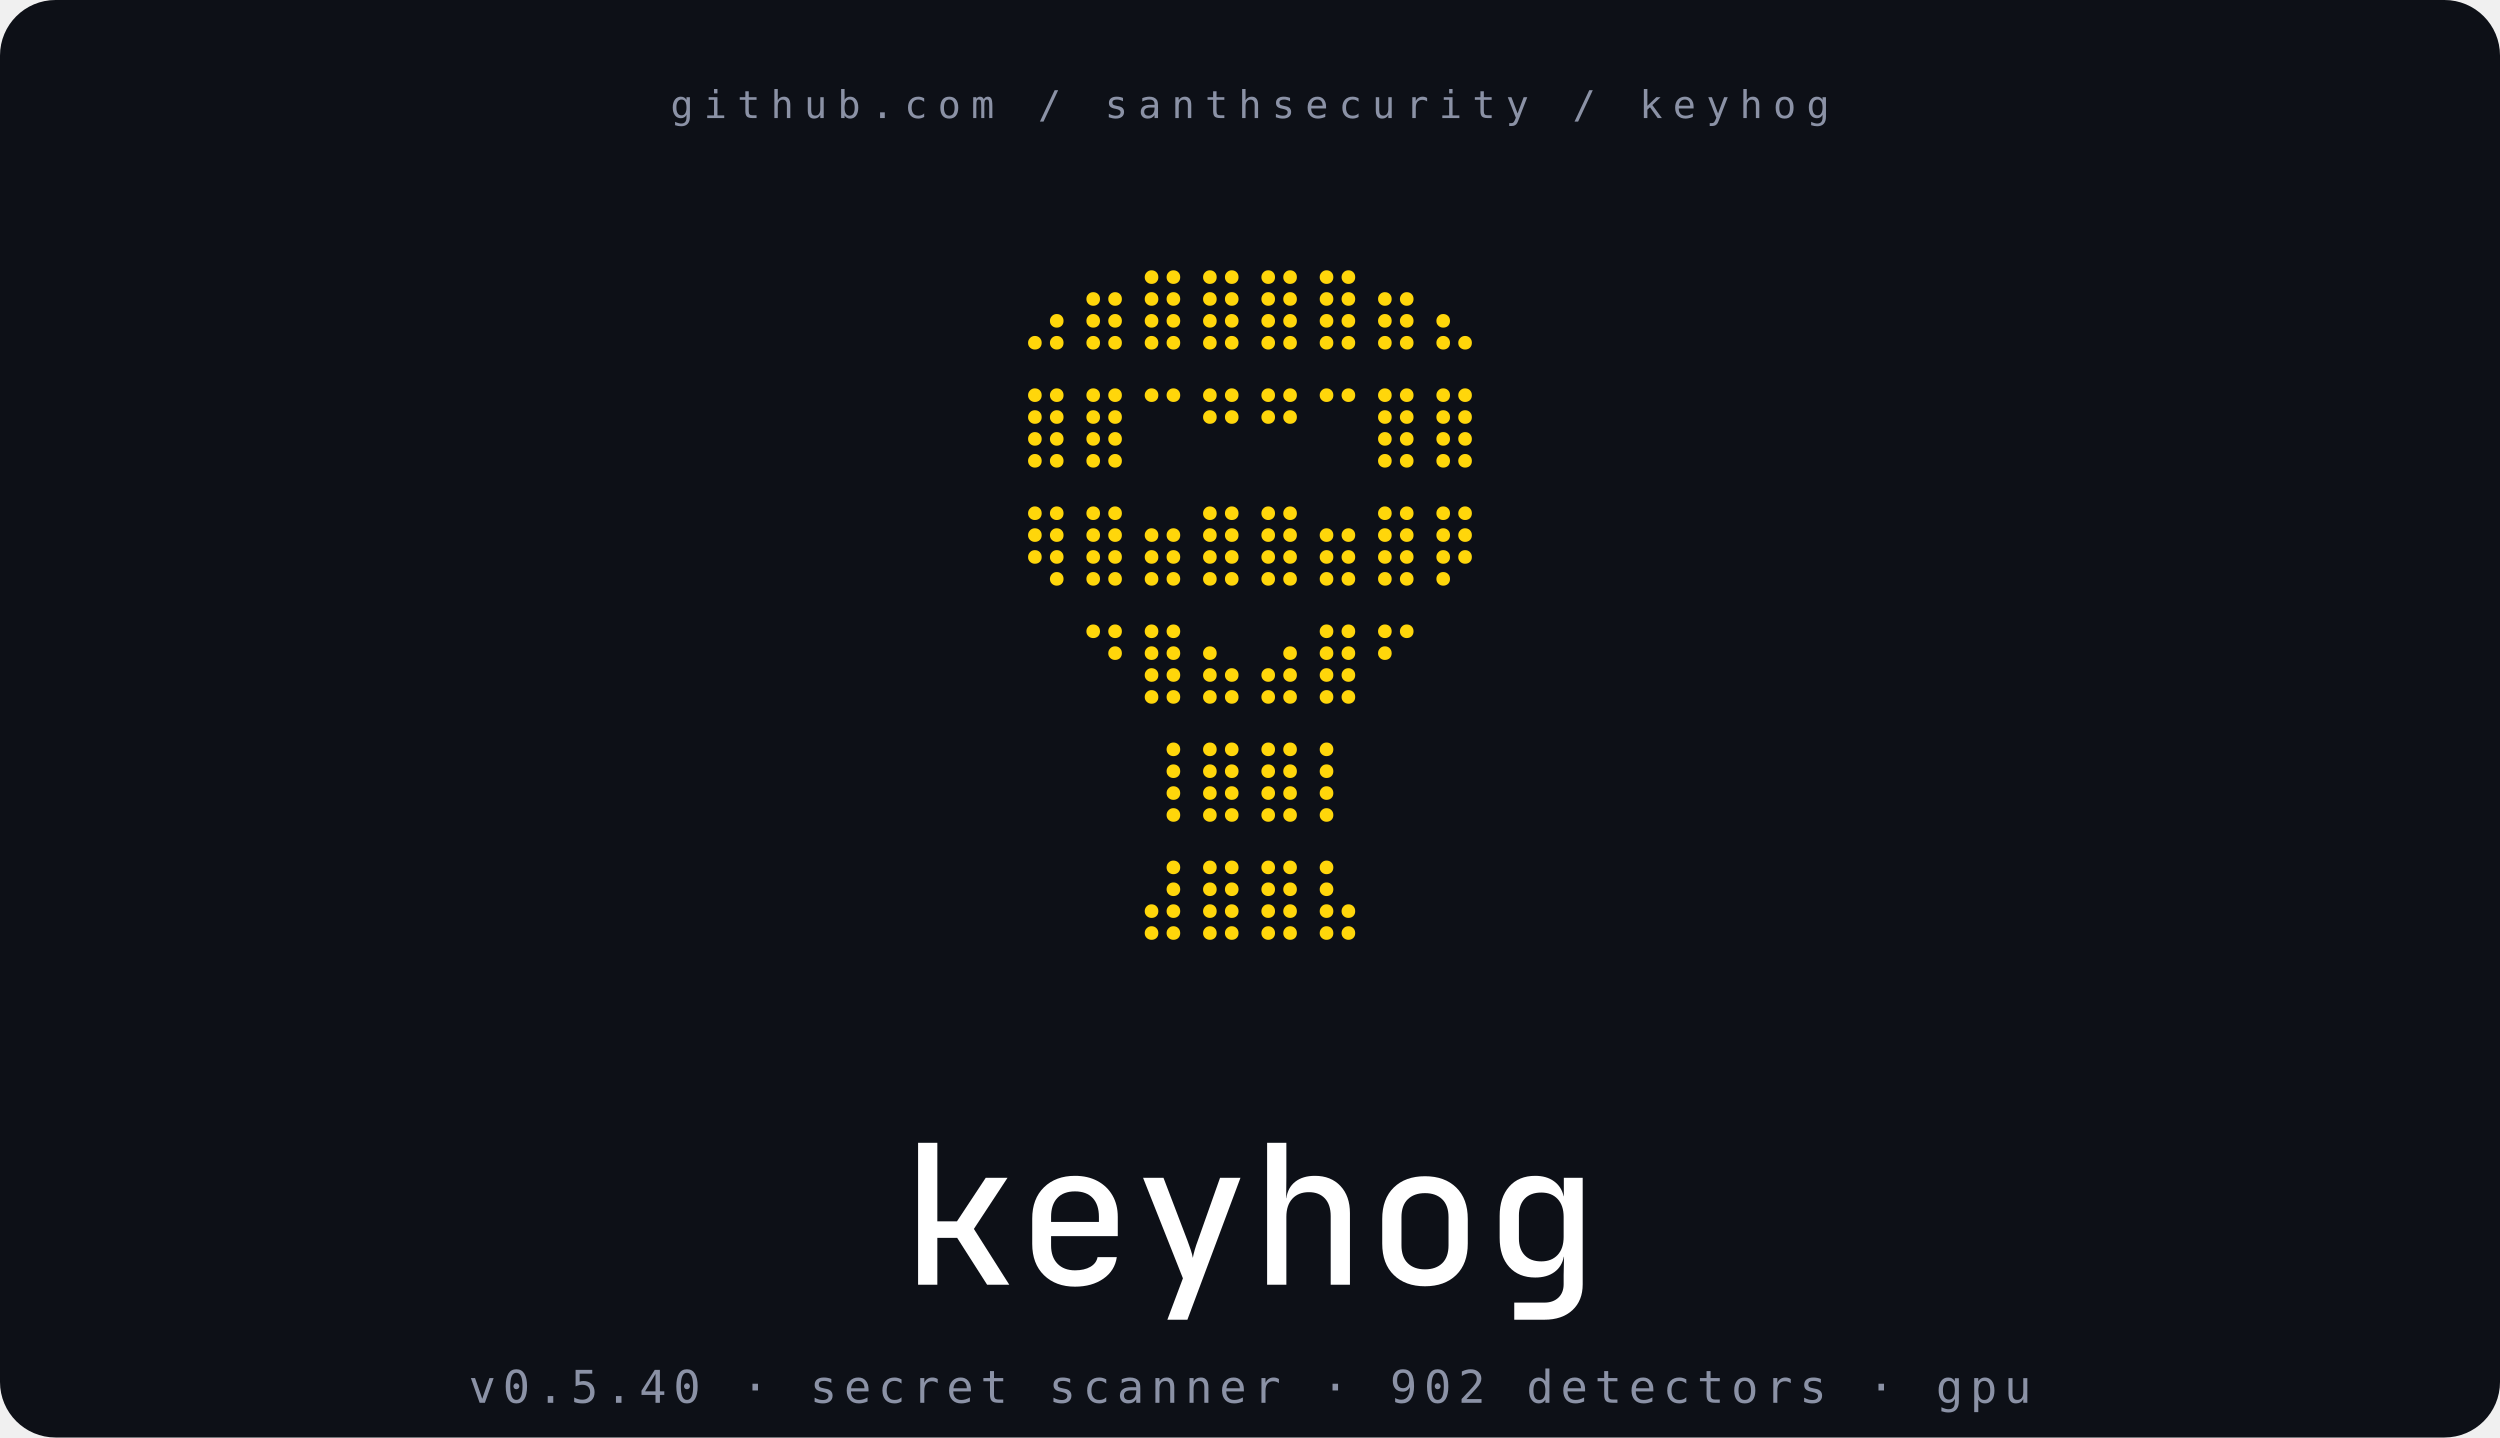
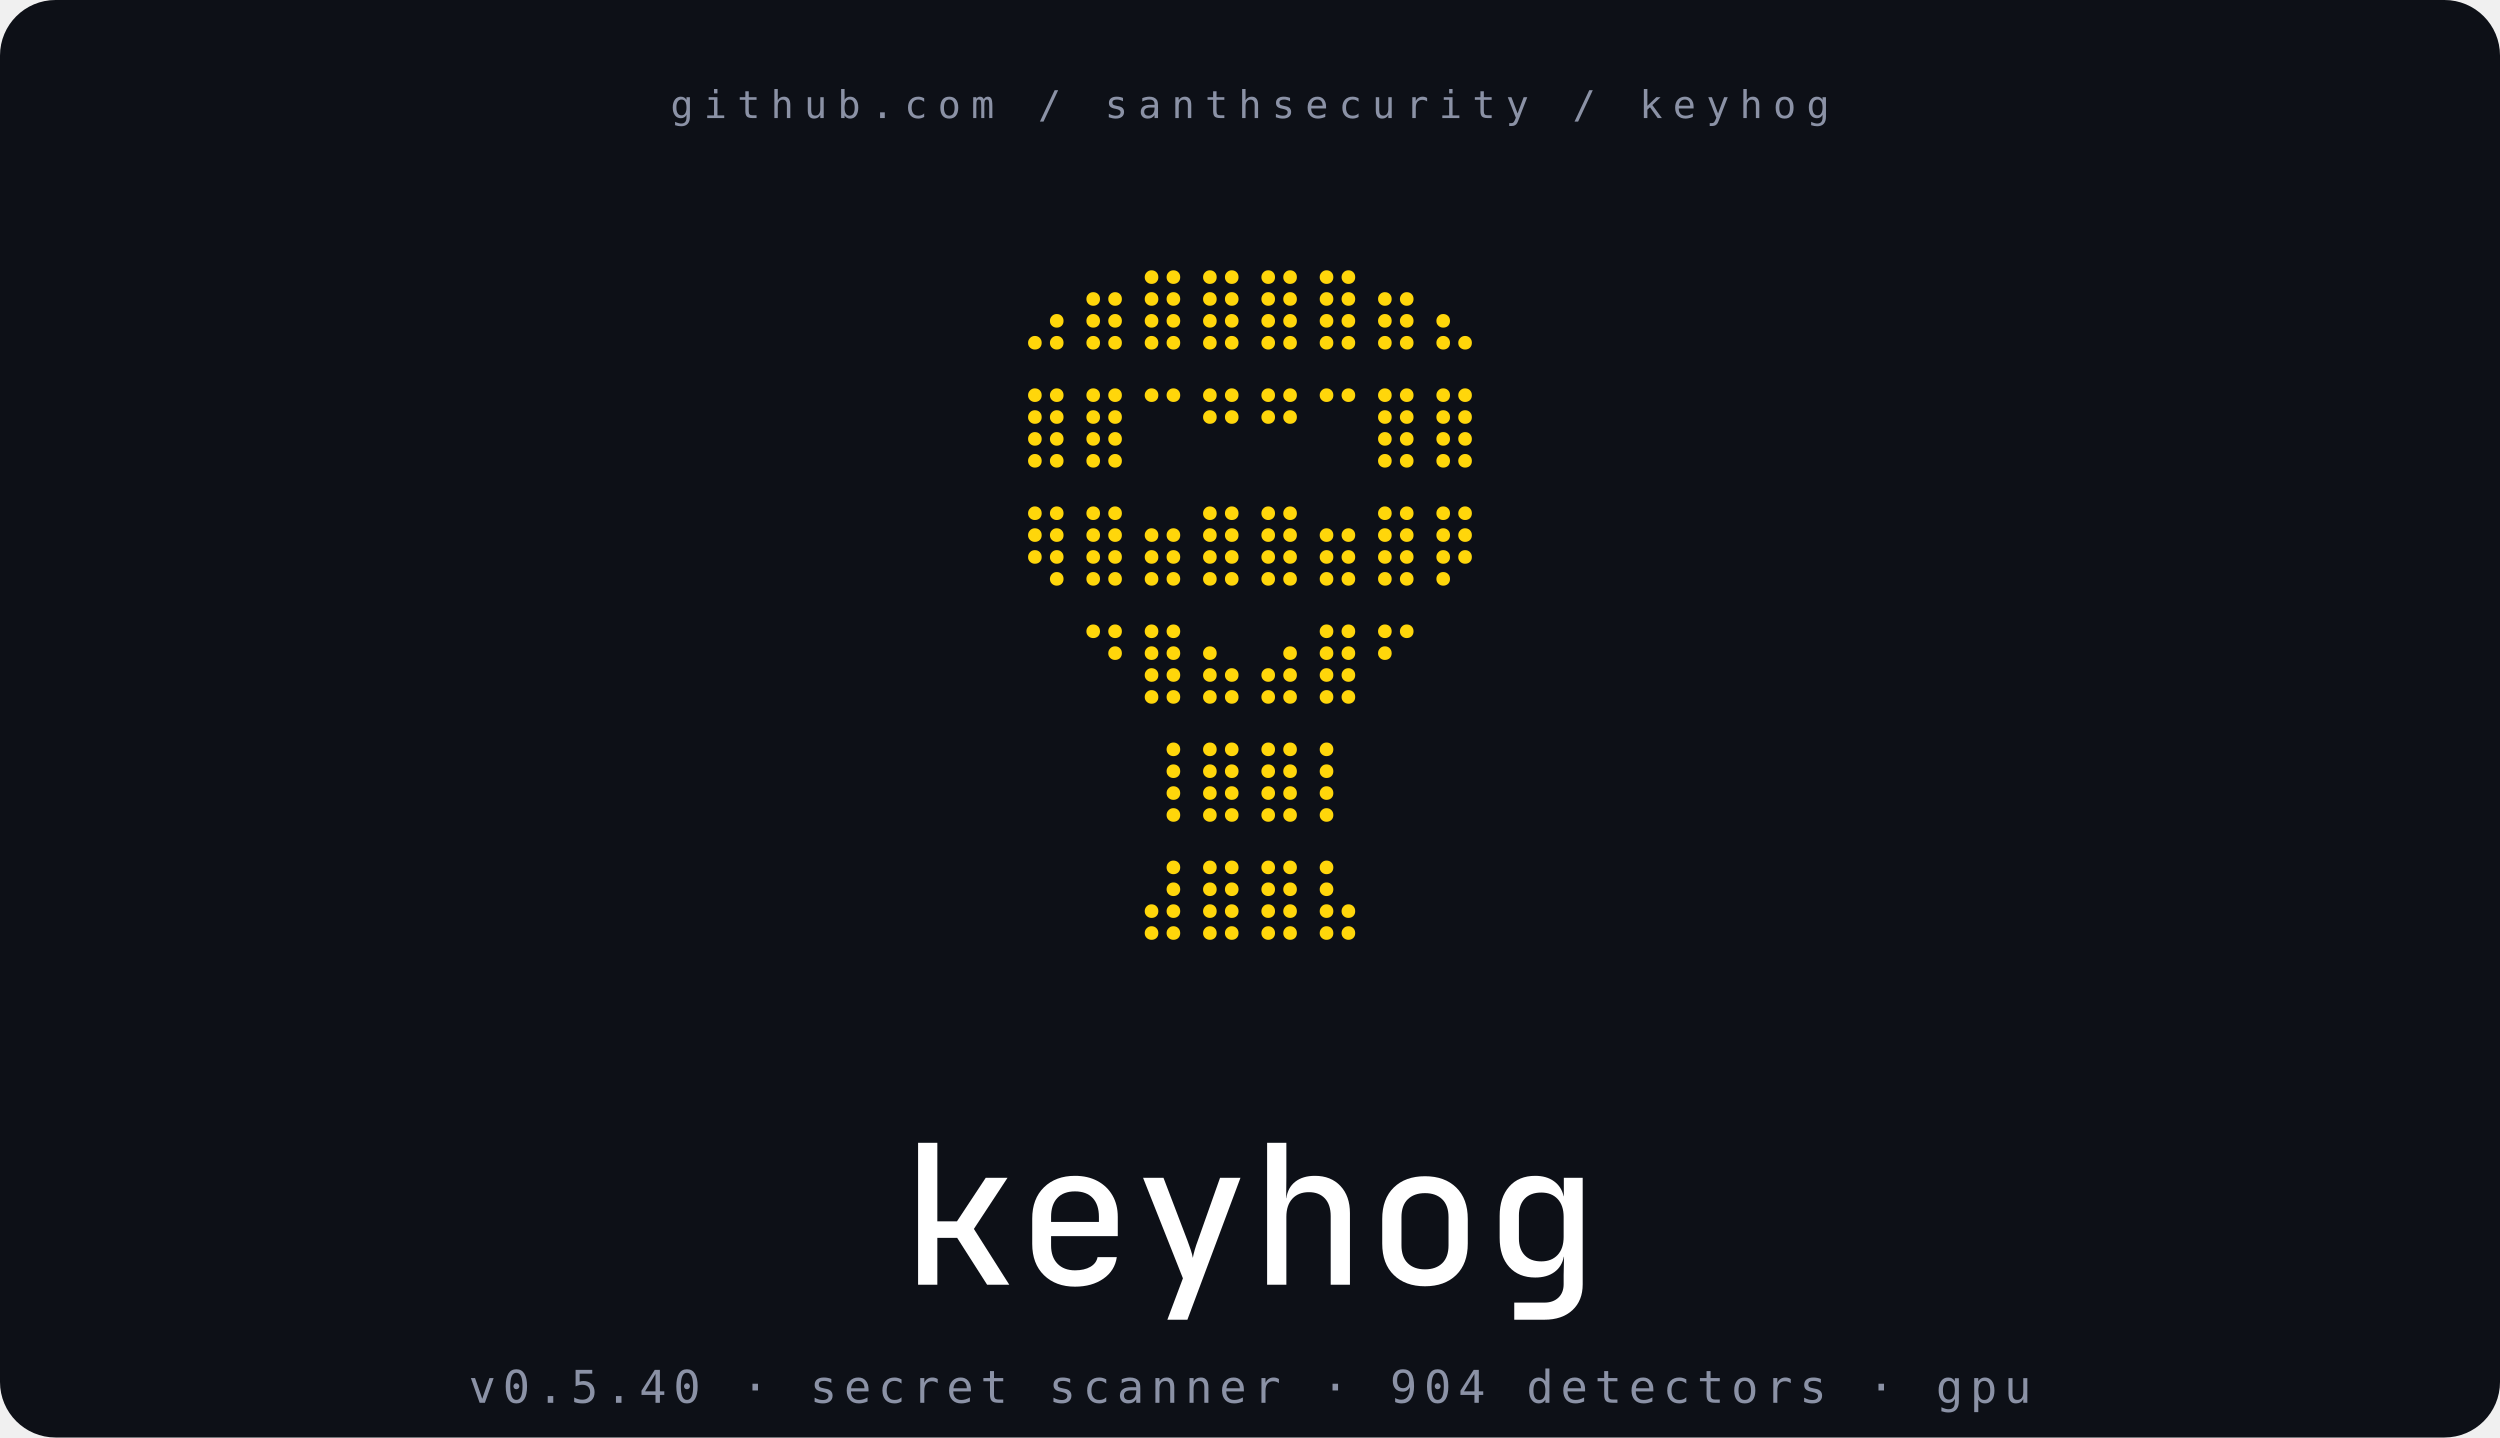
- <svg xmlns="http://www.w3.org/2000/svg" viewBox="0 0 720 414" width="720" height="414" role="img" aria-label="keyhog - secret scanner - 902 detectors - gpu">
+ <svg xmlns="http://www.w3.org/2000/svg" viewBox="0 0 720 414" width="720" height="414" role="img" aria-label="keyhog - secret scanner - 904 detectors - gpu">
  <rect x="0" y="0" width="720" height="414" rx="16" fill="#0d1017" />
  <g text-anchor="middle">
    <text fill="#8b92a6" x="360" y="34" font-family="'JetBrains Mono', ui-monospace, 'SF Mono', Menlo, Consolas, monospace" font-size="11" letter-spacing="3">github.com  /  santhsecurity  /  keyhog</text>
    <g font-family="'JetBrains Mono', ui-monospace, 'SF Mono', 'Cascadia Code', 'DejaVu Sans Mono', 'Liberation Mono', Menlo, Consolas, monospace" fill="#ffd60a" font-size="28" xml:space="preserve">
      <text x="360" y="98">⠀⣠⣶⣿⣿⣿⣿⣶⣄⠀</text>
      <text x="360" y="132">⠀⣿⣿⠉⠛⠛⠉⣿⣿⠀</text>
      <text x="360" y="166">⠀⢿⣿⣶⣿⣿⣶⣿⡿⠀</text>
      <text x="360" y="200">⠀⠀⠙⣿⣦⣴⣿⠋⠀⠀</text>
      <text x="360" y="234">⠀⠀⠀⢸⣿⣿⡇⠀⠀⠀</text>
      <text x="360" y="268">⠀⠀⠀⣼⣿⣿⣧⠀⠀⠀</text>
    </g>
    <g fill="#ffffff" transform="translate(259.20,370)">
      <g transform="translate(0.000,0) scale(0.056,-0.056)">
        <path d="M93 0V730H192V326H293L441 550H553L380 287L562 0H448L294 241H192V0Z" />
      </g>
      <g transform="translate(33.600,0) scale(0.056,-0.056)">
        <path d="M300 -10Q201 -10 140.5 49.0Q80 108 80 210V340Q80 442 140.5 501.0Q201 560 300 560Q366 560 415.5 533.5Q465 507 492.5 459.5Q520 412 520 349V250H177V202Q177 142 210.0 108.0Q243 74 300 74Q348 74 379.0 92.0Q410 110 416 142H515Q505 72 446.0 31.0Q387 -10 300 -10ZM177 349V323H423V349Q423 412 391.0 446.0Q359 480 300 480Q241 480 209.0 446.0Q177 412 177 349Z" />
      </g>
      <g transform="translate(67.200,0) scale(0.056,-0.056)">
        <path d="M175 -180 255 33 50 550H155L279 225Q287 204 295.0 180.0Q303 156 306 138Q309 156 316.0 180.0Q323 204 331 225L446 550H551L278 -180Z" />
      </g>
      <g transform="translate(100.800,0) scale(0.056,-0.056)">
        <path d="M88 0V730H187V550L186 445H187Q194 499 232.5 529.5Q271 560 334 560Q416 560 465.0 508.0Q514 456 514 368V0H415V353Q415 412 385.0 444.0Q355 476 303 476Q249 476 218.0 442.5Q187 409 187 349V0Z" />
      </g>
      <g transform="translate(134.400,0) scale(0.056,-0.056)">
        <path d="M300 -8Q199 -8 139.5 50.0Q80 108 80 212V338Q80 442 139.5 500.0Q199 558 300 558Q401 558 460.5 500.0Q520 442 520 338V212Q520 108 460.5 50.0Q401 -8 300 -8ZM300 79Q356 79 388.5 110.5Q421 142 421 203V347Q421 408 388.5 439.5Q356 471 300 471Q244 471 211.5 439.5Q179 408 179 347V203Q179 142 211.5 110.5Q244 79 300 79Z" />
      </g>
      <g transform="translate(168.000,0) scale(0.056,-0.056)">
        <path d="M159 -180V-92H314Q359 -92 386.0 -66.5Q413 -41 413 3V49L415 144H414Q404 93 365.5 65.0Q327 37 267 37Q182 37 133.0 91.5Q84 146 84 241V354Q84 449 133.0 504.5Q182 560 267 560Q325 560 363.5 532.0Q402 504 413 455H414V550H511V2Q511 -82 458.0 -131.0Q405 -180 314 -180ZM298 120Q351 120 382.0 153.0Q413 186 413 246V349Q413 408 382.0 441.0Q351 474 298 474Q243 474 213.0 442.5Q183 411 183 357V237Q183 183 213.0 151.5Q243 120 298 120Z" />
      </g>
    </g>
-     <text fill="#8b92a6" x="360" y="404" font-family="'JetBrains Mono', ui-monospace, 'SF Mono', Menlo, Consolas, monospace" font-size="13" letter-spacing="2">v0.5.40  ·  secret scanner  ·  902 detectors  ·  gpu</text>
+     <text fill="#8b92a6" x="360" y="404" font-family="'JetBrains Mono', ui-monospace, 'SF Mono', Menlo, Consolas, monospace" font-size="13" letter-spacing="2">v0.5.40  ·  secret scanner  ·  904 detectors  ·  gpu</text>
  </g>
</svg>
